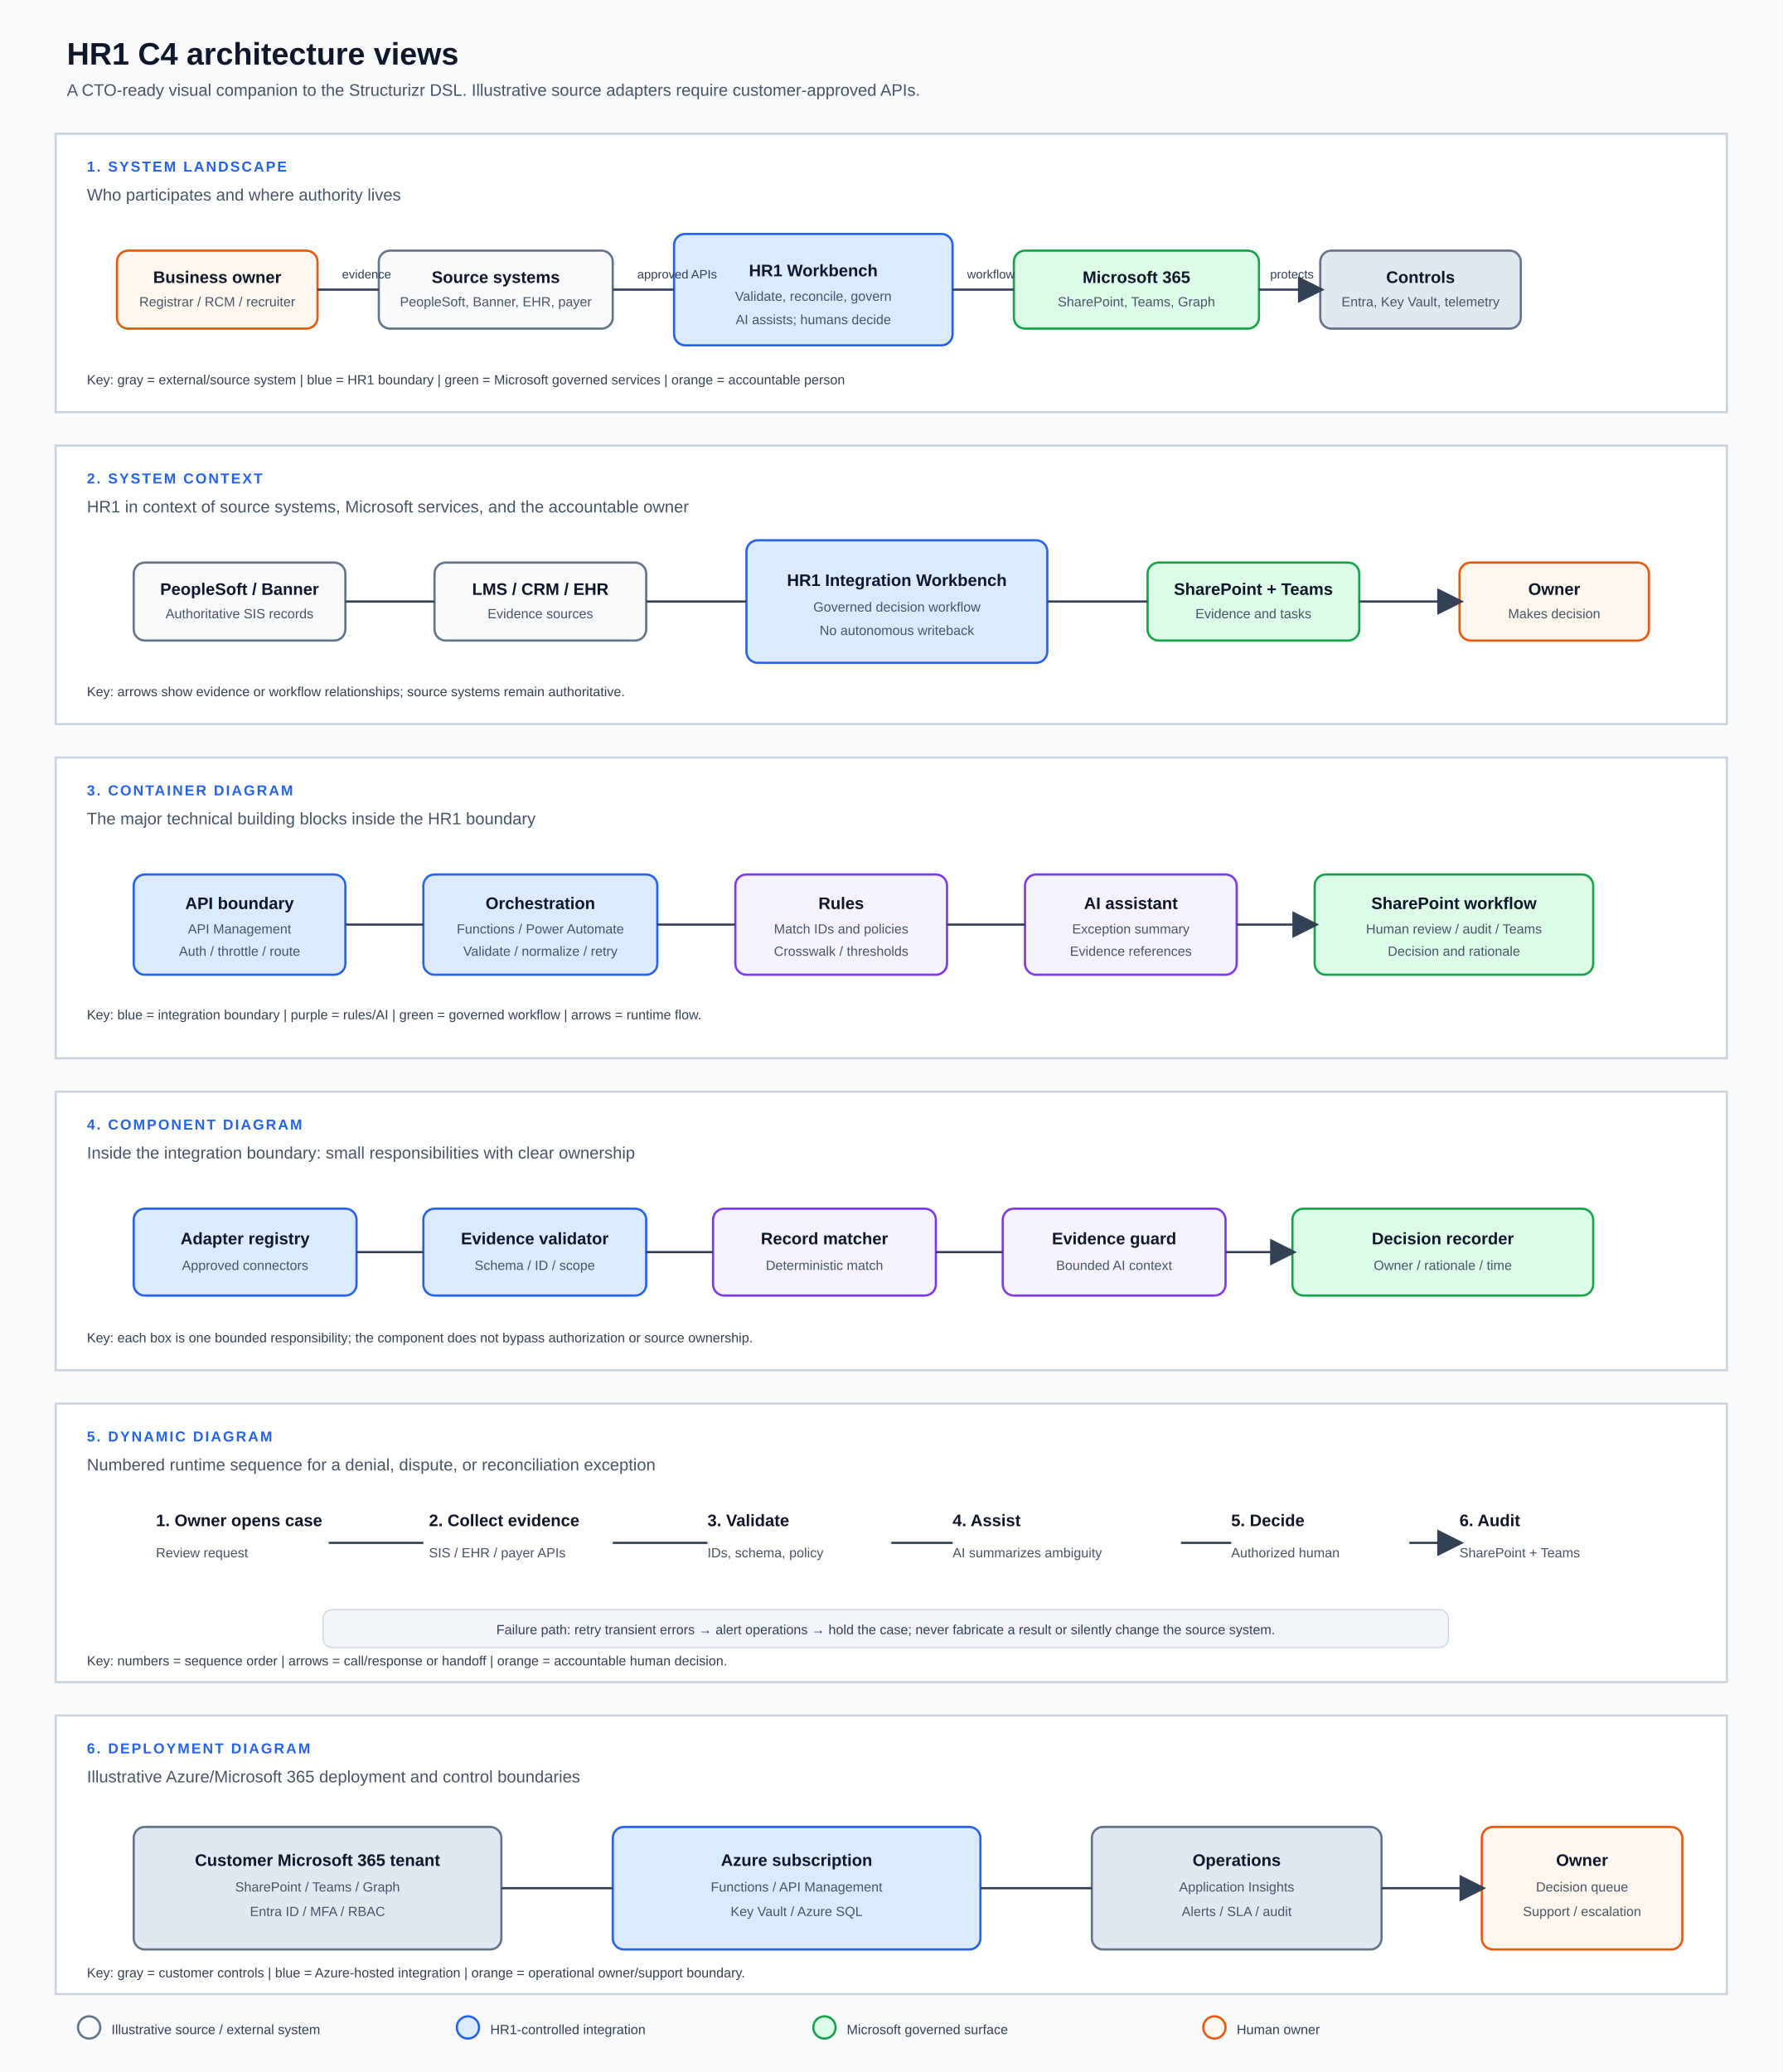
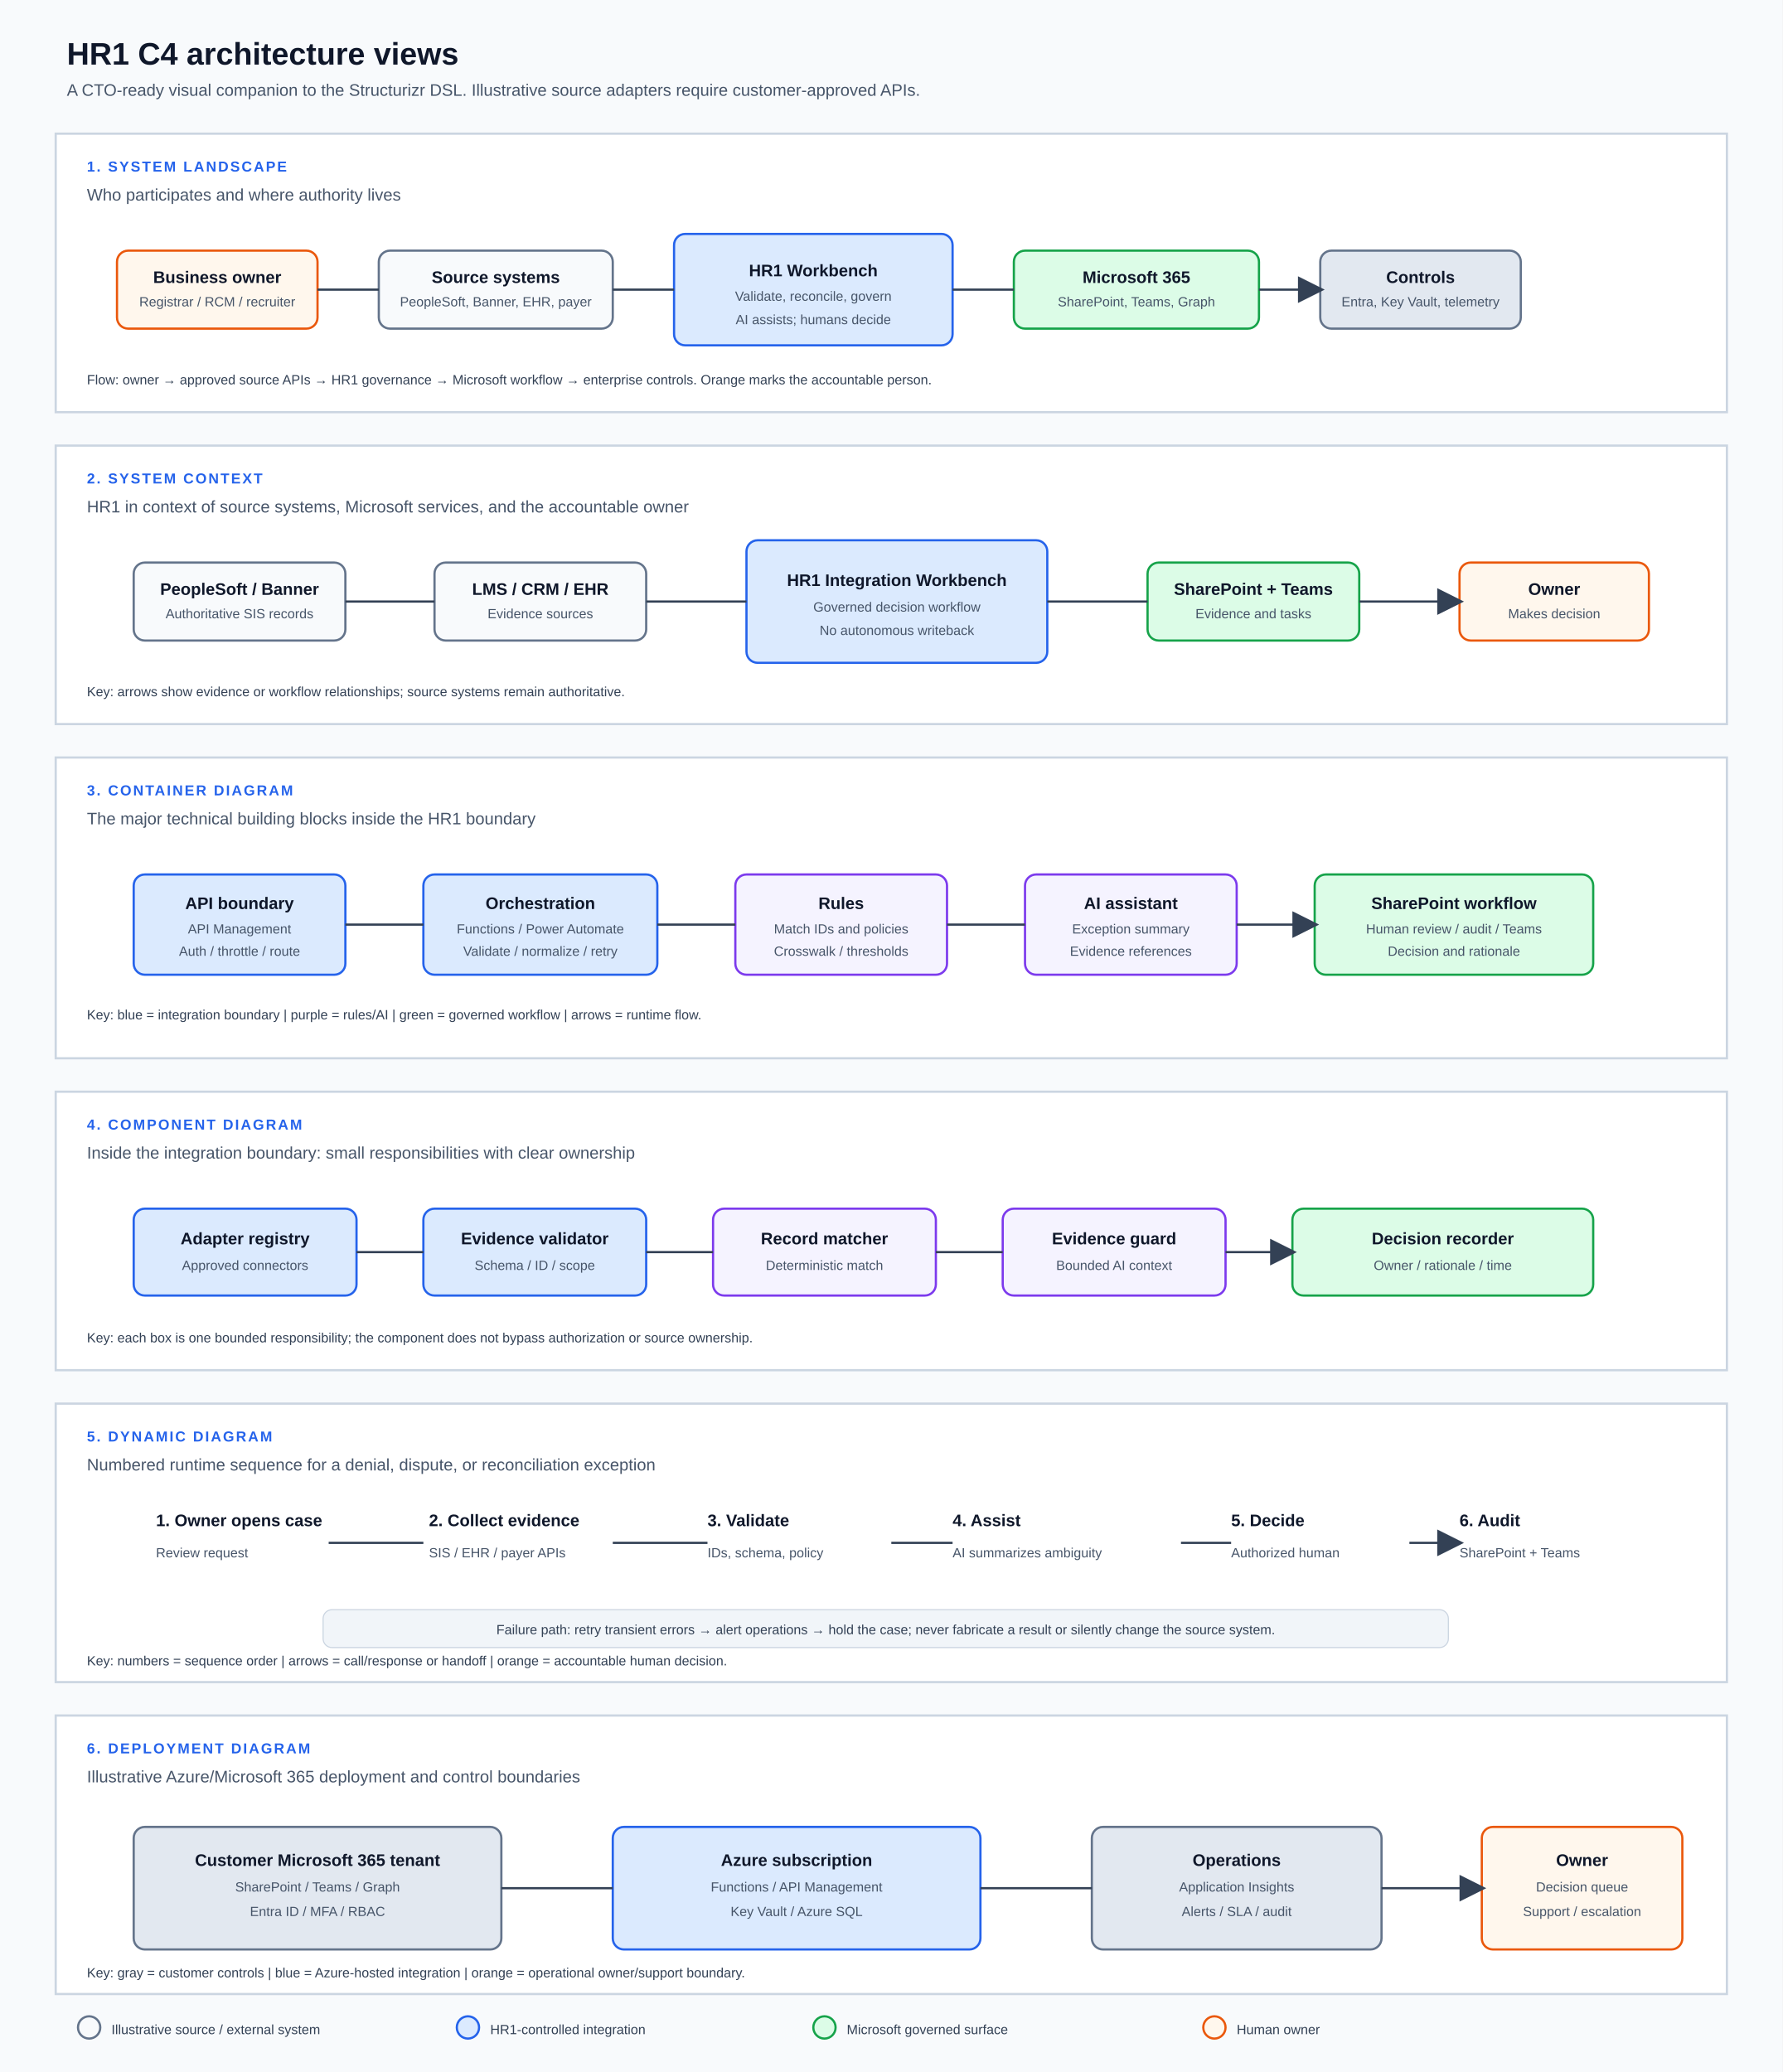
<svg xmlns="http://www.w3.org/2000/svg" viewBox="0 0 1600 1860" role="img" aria-labelledby="title desc">
  <defs>
    <marker id="arrow" markerWidth="12" markerHeight="12" refX="10" refY="6" orient="auto">
      <path d="M0 0L12 6L0 12z" fill="#334155" />
    </marker>
    <style>
      .bg{fill:#f8fafc}.panel{fill:#fff;stroke:#cbd5e1;stroke-width:2}.title{font:700 28px Arial;fill:#0f172a}.sub{font:400 15px Arial;fill:#475569}.section{font:700 13px Arial;letter-spacing:1.5px;fill:#2563eb}.box{stroke-width:2;rx:10}.source{fill:#f8fafc;stroke:#64748b}.hr1{fill:#dbeafe;stroke:#2563eb}.ms{fill:#dcfce7;stroke:#16a34a}.decision{fill:#f5f3ff;stroke:#7c3aed}.human{fill:#fff7ed;stroke:#ea580c}.control{fill:#e2e8f0;stroke:#64748b}.text{font:700 15px Arial;fill:#0f172a}.small{font:400 12px Arial;fill:#475569}.tiny{font:400 11px Arial;fill:#64748b}.rel{font:400 11px Arial;fill:#334155}.arrow{stroke:#334155;stroke-width:2;fill:none;marker-end:url(#arrow)}.legend{font:400 12px Arial;fill:#334155}
    </style>
  </defs>
  <rect width="1600" height="1860" class="bg" />
  <text x="60" y="58" class="title">HR1 C4 architecture views</text>
  <text x="60" y="86" class="sub">A CTO-ready visual companion to the Structurizr DSL. Illustrative source adapters require customer-approved APIs.</text>
  <g transform="translate(50 120)">
    <rect width="1500" height="250" class="panel" />
    <text x="28" y="34" class="section">1. SYSTEM LANDSCAPE</text>
    <text x="28" y="60" class="sub">Who participates and where authority lives</text>
    <rect x="55" y="105" width="180" height="70" class="human box" />
    <text x="145" y="134" text-anchor="middle" class="text">Business owner</text>
    <text x="145" y="155" text-anchor="middle" class="small">Registrar / RCM / recruiter</text>
    <rect x="290" y="105" width="210" height="70" class="source box" />
    <text x="395" y="134" text-anchor="middle" class="text">Source systems</text>
    <text x="395" y="155" text-anchor="middle" class="small">PeopleSoft, Banner, EHR, payer</text>
    <rect x="555" y="90" width="250" height="100" class="hr1 box" />
    <text x="680" y="128" text-anchor="middle" class="text">HR1 Workbench</text>
    <text x="680" y="150" text-anchor="middle" class="small">Validate, reconcile, govern</text>
    <text x="680" y="171" text-anchor="middle" class="small">AI assists; humans decide</text>
    <rect x="860" y="105" width="220" height="70" class="ms box" />
    <text x="970" y="134" text-anchor="middle" class="text">Microsoft 365</text>
    <text x="970" y="155" text-anchor="middle" class="small">SharePoint, Teams, Graph</text>
    <rect x="1135" y="105" width="180" height="70" class="control box" />
    <text x="1225" y="134" text-anchor="middle" class="text">Controls</text>
    <text x="1225" y="155" text-anchor="middle" class="small">Entra, Key Vault, telemetry</text>
    <path d="M235 140H290M500 140H555M805 140H860M1080 140H1135" class="arrow" />
-     <text x="257" y="130" class="rel">evidence</text>
-     <text x="522" y="130" class="rel">approved APIs</text>
-     <text x="818" y="130" class="rel">workflow</text>
-     <text x="1090" y="130" class="rel">protects</text>
-     <text x="28" y="225" class="legend">Key: gray = external/source system | blue = HR1 boundary | green = Microsoft governed services | orange = accountable person</text>
+     <text x="28" y="225" class="legend">Flow: owner → approved source APIs → HR1 governance → Microsoft workflow → enterprise controls. Orange marks the accountable person.</text>
  </g>
  <g transform="translate(50 400)">
    <rect width="1500" height="250" class="panel" />
    <text x="28" y="34" class="section">2. SYSTEM CONTEXT</text>
    <text x="28" y="60" class="sub">HR1 in context of source systems, Microsoft services, and the accountable owner</text>
    <rect x="70" y="105" width="190" height="70" class="source box" />
    <text x="165" y="134" text-anchor="middle" class="text">PeopleSoft / Banner</text>
    <text x="165" y="155" text-anchor="middle" class="small">Authoritative SIS records</text>
    <rect x="340" y="105" width="190" height="70" class="source box" />
    <text x="435" y="134" text-anchor="middle" class="text">LMS / CRM / EHR</text>
    <text x="435" y="155" text-anchor="middle" class="small">Evidence sources</text>
    <rect x="620" y="85" width="270" height="110" class="hr1 box" />
    <text x="755" y="126" text-anchor="middle" class="text">HR1 Integration Workbench</text>
    <text x="755" y="149" text-anchor="middle" class="small">Governed decision workflow</text>
    <text x="755" y="170" text-anchor="middle" class="small">No autonomous writeback</text>
    <rect x="980" y="105" width="190" height="70" class="ms box" />
    <text x="1075" y="134" text-anchor="middle" class="text">SharePoint + Teams</text>
    <text x="1075" y="155" text-anchor="middle" class="small">Evidence and tasks</text>
    <rect x="1260" y="105" width="170" height="70" class="human box" />
    <text x="1345" y="134" text-anchor="middle" class="text">Owner</text>
    <text x="1345" y="155" text-anchor="middle" class="small">Makes decision</text>
    <path d="M260 140H340M530 140H620M890 140H980M1170 140H1260" class="arrow" />
    <text x="28" y="225" class="legend">Key: arrows show evidence or workflow relationships; source systems remain authoritative.</text>
  </g>
  <g transform="translate(50 680)">
    <rect width="1500" height="270" class="panel" />
    <text x="28" y="34" class="section">3. CONTAINER DIAGRAM</text>
    <text x="28" y="60" class="sub">The major technical building blocks inside the HR1 boundary</text>
    <rect x="70" y="105" width="190" height="90" class="hr1 box" />
    <text x="165" y="136" text-anchor="middle" class="text">API boundary</text>
    <text x="165" y="158" text-anchor="middle" class="small">API Management</text>
    <text x="165" y="178" text-anchor="middle" class="small">Auth / throttle / route</text>
    <rect x="330" y="105" width="210" height="90" class="hr1 box" />
    <text x="435" y="136" text-anchor="middle" class="text">Orchestration</text>
    <text x="435" y="158" text-anchor="middle" class="small">Functions / Power Automate</text>
    <text x="435" y="178" text-anchor="middle" class="small">Validate / normalize / retry</text>
    <rect x="610" y="105" width="190" height="90" class="decision box" />
    <text x="705" y="136" text-anchor="middle" class="text">Rules</text>
    <text x="705" y="158" text-anchor="middle" class="small">Match IDs and policies</text>
    <text x="705" y="178" text-anchor="middle" class="small">Crosswalk / thresholds</text>
    <rect x="870" y="105" width="190" height="90" class="decision box" />
    <text x="965" y="136" text-anchor="middle" class="text">AI assistant</text>
    <text x="965" y="158" text-anchor="middle" class="small">Exception summary</text>
    <text x="965" y="178" text-anchor="middle" class="small">Evidence references</text>
    <rect x="1130" y="105" width="250" height="90" class="ms box" />
    <text x="1255" y="136" text-anchor="middle" class="text">SharePoint workflow</text>
    <text x="1255" y="158" text-anchor="middle" class="small">Human review / audit / Teams</text>
    <text x="1255" y="178" text-anchor="middle" class="small">Decision and rationale</text>
    <path d="M260 150H330M540 150H610M800 150H870M1060 150H1130" class="arrow" />
    <text x="28" y="235" class="legend">Key: blue = integration boundary | purple = rules/AI | green = governed workflow | arrows = runtime flow.</text>
  </g>
  <g transform="translate(50 980)">
    <rect width="1500" height="250" class="panel" />
    <text x="28" y="34" class="section">4. COMPONENT DIAGRAM</text>
    <text x="28" y="60" class="sub">Inside the integration boundary: small responsibilities with clear ownership</text>
    <rect x="70" y="105" width="200" height="78" class="hr1 box" />
    <text x="170" y="137" text-anchor="middle" class="text">Adapter registry</text>
    <text x="170" y="160" text-anchor="middle" class="small">Approved connectors</text>
    <rect x="330" y="105" width="200" height="78" class="hr1 box" />
    <text x="430" y="137" text-anchor="middle" class="text">Evidence validator</text>
    <text x="430" y="160" text-anchor="middle" class="small">Schema / ID / scope</text>
    <rect x="590" y="105" width="200" height="78" class="decision box" />
    <text x="690" y="137" text-anchor="middle" class="text">Record matcher</text>
    <text x="690" y="160" text-anchor="middle" class="small">Deterministic match</text>
    <rect x="850" y="105" width="200" height="78" class="decision box" />
    <text x="950" y="137" text-anchor="middle" class="text">Evidence guard</text>
    <text x="950" y="160" text-anchor="middle" class="small">Bounded AI context</text>
    <rect x="1110" y="105" width="270" height="78" class="ms box" />
    <text x="1245" y="137" text-anchor="middle" class="text">Decision recorder</text>
    <text x="1245" y="160" text-anchor="middle" class="small">Owner / rationale / time</text>
    <path d="M270 144H330M530 144H590M790 144H850M1050 144H1110" class="arrow" />
    <text x="28" y="225" class="legend">Key: each box is one bounded responsibility; the component does not bypass authorization or source ownership.</text>
  </g>
  <g transform="translate(50 1260)">
    <rect width="1500" height="250" class="panel" />
    <text x="28" y="34" class="section">5. DYNAMIC DIAGRAM</text>
    <text x="28" y="60" class="sub">Numbered runtime sequence for a denial, dispute, or reconciliation exception</text>
    <g class="small">
      <text x="90" y="110" class="text">1. Owner opens case</text>
      <text x="90" y="138">Review request</text>
      <text x="335" y="110" class="text">2. Collect evidence</text>
      <text x="335" y="138">SIS / EHR / payer APIs</text>
      <text x="585" y="110" class="text">3. Validate</text>
      <text x="585" y="138">IDs, schema, policy</text>
      <text x="805" y="110" class="text">4. Assist</text>
      <text x="805" y="138">AI summarizes ambiguity</text>
      <text x="1055" y="110" class="text">5. Decide</text>
      <text x="1055" y="138">Authorized human</text>
      <text x="1260" y="110" class="text">6. Audit</text>
      <text x="1260" y="138">SharePoint + Teams</text>
    </g>
    <path d="M245 125H330M500 125H585M750 125H805M1010 125H1055M1215 125H1260" class="arrow" />
    <rect x="240" y="185" width="1010" height="34" rx="8" fill="#f1f5f9" stroke="#cbd5e1" />
    <text x="745" y="207" text-anchor="middle" class="legend">Failure path: retry transient errors → alert operations → hold the case; never fabricate a result or silently change the source system.</text>
    <text x="28" y="235" class="legend">Key: numbers = sequence order | arrows = call/response or handoff | orange = accountable human decision.</text>
  </g>
  <g transform="translate(50 1540)">
    <rect width="1500" height="250" class="panel" />
    <text x="28" y="34" class="section">6. DEPLOYMENT DIAGRAM</text>
    <text x="28" y="60" class="sub">Illustrative Azure/Microsoft 365 deployment and control boundaries</text>
    <rect x="70" y="100" width="330" height="110" class="control box" />
    <text x="235" y="135" text-anchor="middle" class="text">Customer Microsoft 365 tenant</text>
    <text x="235" y="158" text-anchor="middle" class="small">SharePoint / Teams / Graph</text>
    <text x="235" y="180" text-anchor="middle" class="small">Entra ID / MFA / RBAC</text>
    <rect x="500" y="100" width="330" height="110" class="hr1 box" />
    <text x="665" y="135" text-anchor="middle" class="text">Azure subscription</text>
    <text x="665" y="158" text-anchor="middle" class="small">Functions / API Management</text>
    <text x="665" y="180" text-anchor="middle" class="small">Key Vault / Azure SQL</text>
    <rect x="930" y="100" width="260" height="110" class="control box" />
    <text x="1060" y="135" text-anchor="middle" class="text">Operations</text>
    <text x="1060" y="158" text-anchor="middle" class="small">Application Insights</text>
    <text x="1060" y="180" text-anchor="middle" class="small">Alerts / SLA / audit</text>
    <rect x="1280" y="100" width="180" height="110" class="human box" />
    <text x="1370" y="135" text-anchor="middle" class="text">Owner</text>
    <text x="1370" y="158" text-anchor="middle" class="small">Decision queue</text>
    <text x="1370" y="180" text-anchor="middle" class="small">Support / escalation</text>
    <path d="M400 155H500M830 155H930M1190 155H1280" class="arrow" />
    <text x="28" y="235" class="legend">Key: gray = customer controls | blue = Azure-hosted integration | orange = operational owner/support boundary.</text>
  </g>
  <rect x="70" y="1810" width="20" height="20" class="source box" />
  <text x="100" y="1826" class="legend">Illustrative source / external system</text>
  <rect x="410" y="1810" width="20" height="20" class="hr1 box" />
  <text x="440" y="1826" class="legend">HR1-controlled integration</text>
  <rect x="730" y="1810" width="20" height="20" class="ms box" />
  <text x="760" y="1826" class="legend">Microsoft governed surface</text>
  <rect x="1080" y="1810" width="20" height="20" class="human box" />
  <text x="1110" y="1826" class="legend">Human owner</text>
</svg>
